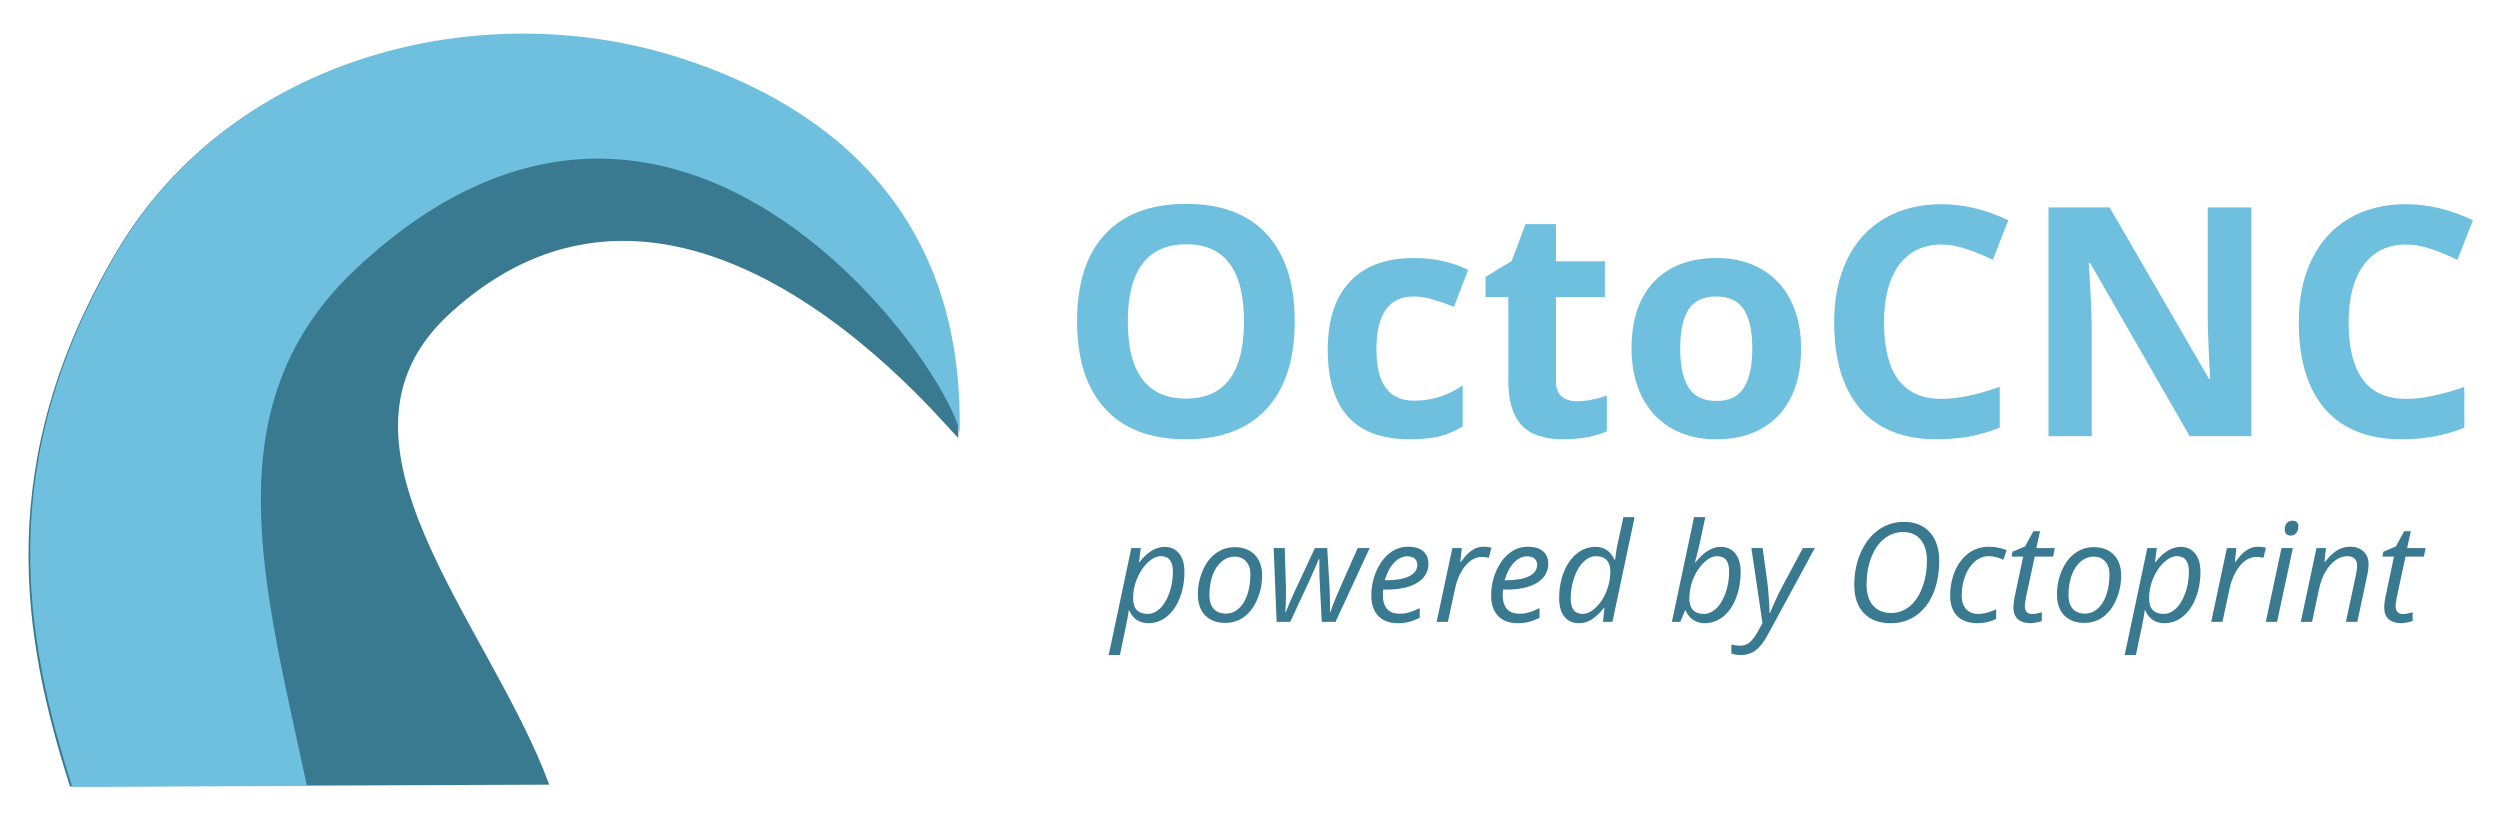
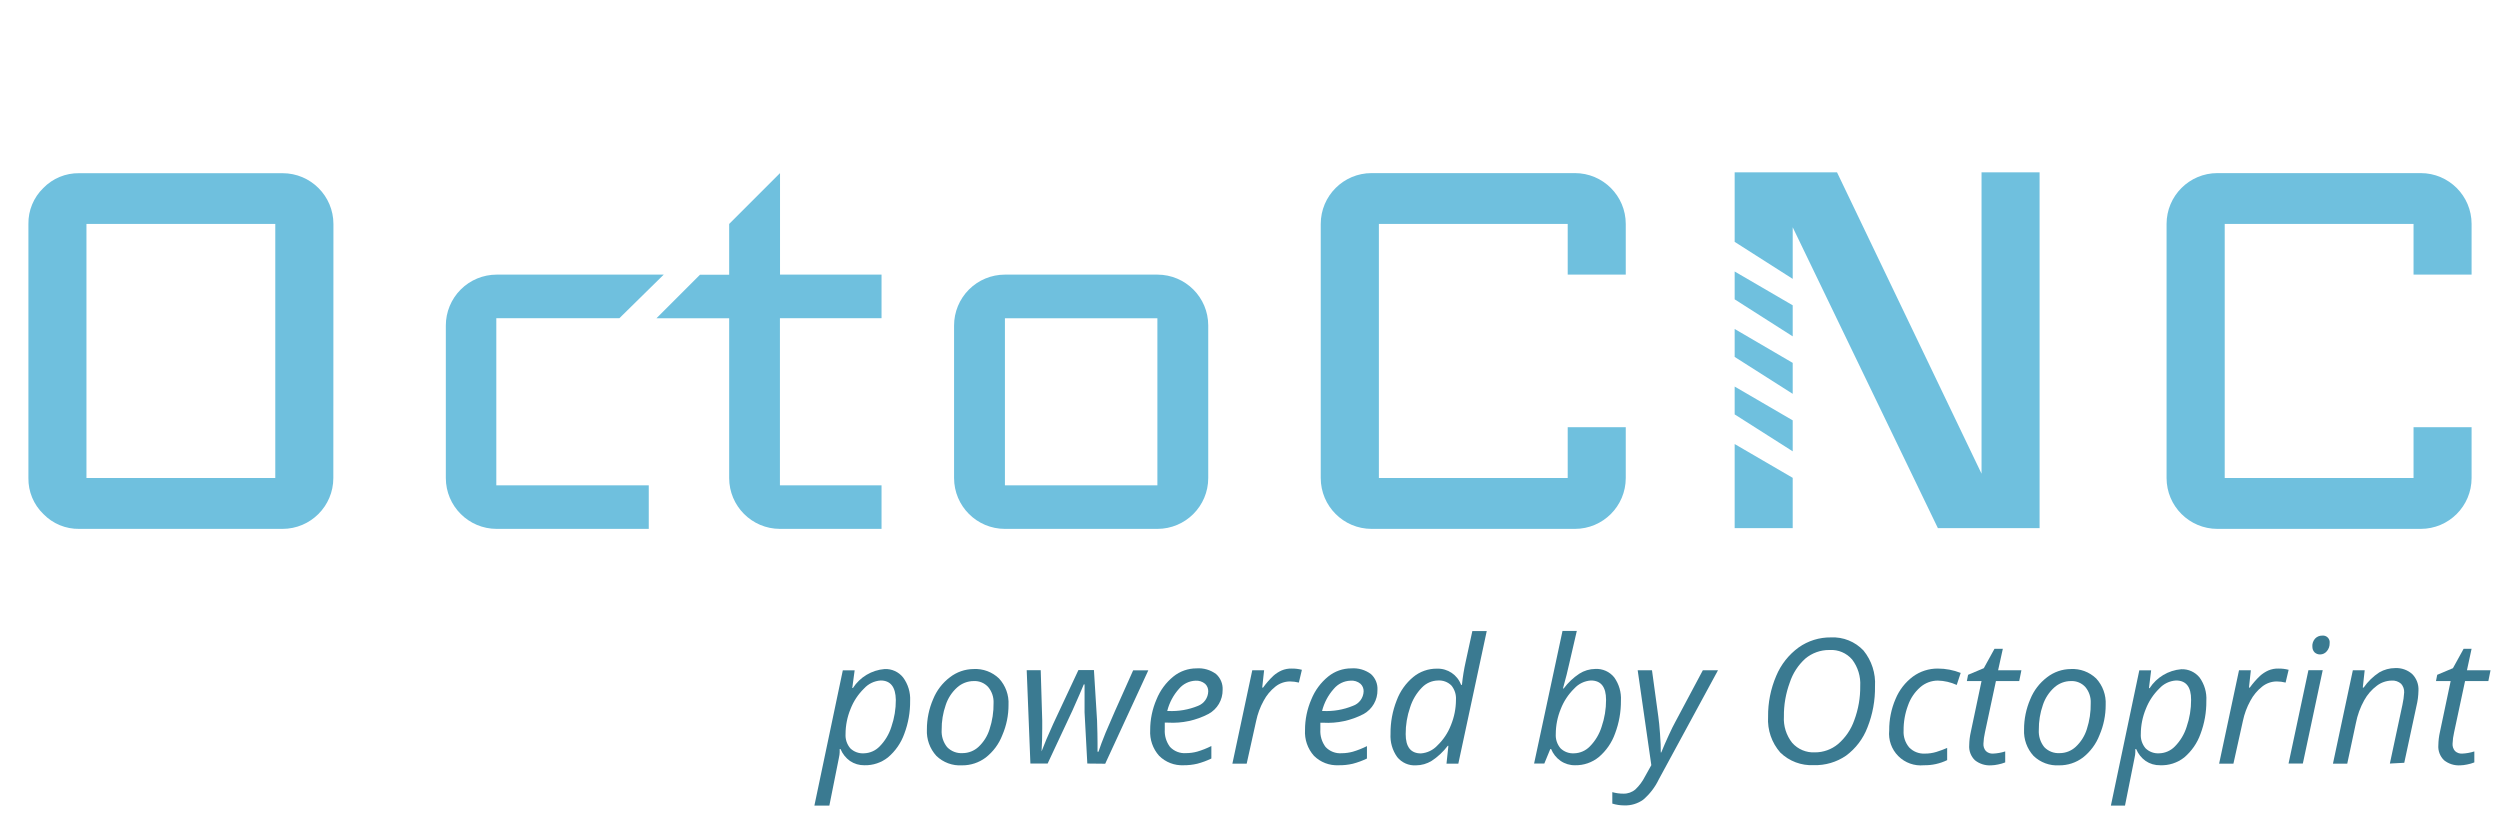
<svg xmlns="http://www.w3.org/2000/svg" viewBox="0 0 264 87">
  <g id="logo">
-     <text transform="translate(111.77 46.06)" font-size="33.83" fill="#6fc0de" font-family="OpenSans-Bold, Open Sans" font-weight="700">OctoCNC</text>
-     <text transform="translate(117.39 65.67)" font-size="14.56" fill="#3a7a91" font-family="OpenSans-Italic, Open Sans" font-style="italic">powered by Octoprint</text>
-     <path d="M47.4,33.21c25.38-23.43,53.78,13.63,53.79,13,.65-22.67-12.7-34.74-30-40.13-20.5-6.4-46.56-.2-58.8,20.37-13.31,22.38-10,41-5,56.6L58,82.86C51.62,65.61,32.92,46.57,47.4,33.21Z" fill="#3a7a91" />
-     <path d="M37.68,28.3C71.85-3.57,100.88,40,101.33,45.79c.52-22.47-12.78-34.46-30-39.83-20.5-6.4-46.56-.2-58.8,20.37C-.79,48.79,2.61,67.43,7.63,83.09L32.41,83C27.88,61.71,22.21,42.73,37.68,28.3Z" fill="#6fc0de" />
+     <path d="M91.29,80.81a2.64,2.64,0,0,1-1.53-.45,2.92,2.92,0,0,1-1-1.26h-.09l0,.34q0,.23-.09.63t-1,5H86l3-14.28h1.25L90,72.65h.07a4.42,4.42,0,0,1,3.35-2,2.36,2.36,0,0,1,1.94.88A3.81,3.81,0,0,1,96.11,74a9.55,9.55,0,0,1-.62,3.5,5.81,5.81,0,0,1-1.72,2.48A3.84,3.84,0,0,1,91.29,80.81ZM93,71.86a2.6,2.6,0,0,0-1.76.85,6.09,6.09,0,0,0-1.42,2.15,7,7,0,0,0-.53,2.65,2.12,2.12,0,0,0,.5,1.51,1.89,1.89,0,0,0,1.44.53,2.38,2.38,0,0,0,1.66-.73,5.11,5.11,0,0,0,1.24-2.07,8.62,8.62,0,0,0,.47-2.85Q94.56,71.86,93,71.86Z" fill="#3a7a91" />
+     <path d="M102.8,70.65a3.6,3.6,0,0,1,2.7,1,3.81,3.81,0,0,1,1,2.78,8,8,0,0,1-.65,3.19A5.51,5.51,0,0,1,104.09,80a4.1,4.1,0,0,1-2.5.82,3.58,3.58,0,0,1-2.71-1,3.84,3.84,0,0,1-1-2.78,8,8,0,0,1,.66-3.21,5.45,5.45,0,0,1,1.77-2.31A4.13,4.13,0,0,1,102.8,70.65Zm2.12,3.59a2.46,2.46,0,0,0-.56-1.68,1.92,1.92,0,0,0-1.52-.64,2.63,2.63,0,0,0-1.76.67,4.28,4.28,0,0,0-1.21,1.85,7.7,7.7,0,0,0-.43,2.63,2.65,2.65,0,0,0,.57,1.82,2.08,2.08,0,0,0,1.64.64,2.48,2.48,0,0,0,1.68-.66A4.29,4.29,0,0,0,104.5,77,8.44,8.44,0,0,0,104.92,74.24Z" fill="#3a7a91" />
+     <path d="M114.82,80.63l-.29-5.41q0-.85,0-1.55v-1.4h-.08L114,73.33l-.75,1.7-2.62,5.6h-1.82l-.39-9.86h1.48l.16,5.34v.79q0,1.32-.07,2.42H110q.42-1.12,1.23-2.9l2.65-5.66h1.64l.33,5.34q.05,1.51.05,2.36V79l0,.38H116q.25-.77.75-2t2.91-6.59h1.6l-4.55,9.86Z" fill="#3a7a91" />
+     <path d="M125,80.81a3.44,3.44,0,0,1-2.6-1,3.75,3.75,0,0,1-.94-2.72,8.09,8.09,0,0,1,.67-3.24,6,6,0,0,1,1.78-2.41,3.87,3.87,0,0,1,2.44-.86,3.09,3.09,0,0,1,2.07.6,2.09,2.09,0,0,1,.69,1.67,2.85,2.85,0,0,1-1.49,2.54,8.18,8.18,0,0,1-4.27.92H123l0,.72a2.78,2.78,0,0,0,.55,1.84,2.11,2.11,0,0,0,1.71.66,4.47,4.47,0,0,0,1.17-.16,9,9,0,0,0,1.49-.59V80.1a8.14,8.14,0,0,1-1.49.55A6.08,6.08,0,0,1,125,80.81Zm1.25-8.93a2.4,2.4,0,0,0-1.74.85,5.52,5.52,0,0,0-1.25,2.35h.11a7.35,7.35,0,0,0,3.14-.54A1.68,1.68,0,0,0,127.59,73a1.05,1.05,0,0,0-.33-.79A1.45,1.45,0,0,0,126.23,71.88Z" fill="#3a7a91" />
+     <path d="M136.4,70.6a4.1,4.1,0,0,1,1.08.13l-.32,1.35a4,4,0,0,0-.94-.12,2.5,2.5,0,0,0-1.53.54,4.72,4.72,0,0,0-1.25,1.5,7.62,7.62,0,0,0-.79,2.13l-1,4.51h-1.51l2.1-9.86h1.25l-.2,1.83h.09a8.87,8.87,0,0,1,1.07-1.23,3.38,3.38,0,0,1,.89-.58A2.55,2.55,0,0,1,136.4,70.6Z" fill="#3a7a91" />
+     <path d="M141.35,80.81a3.44,3.44,0,0,1-2.6-1,3.75,3.75,0,0,1-.94-2.72,8.09,8.09,0,0,1,.67-3.24,6,6,0,0,1,1.78-2.41,3.86,3.86,0,0,1,2.44-.86,3.09,3.09,0,0,1,2.07.6,2.09,2.09,0,0,1,.69,1.67A2.85,2.85,0,0,1,144,75.4a8.18,8.18,0,0,1-4.27.92h-.3l0,.72a2.78,2.78,0,0,0,.55,1.84,2.11,2.11,0,0,0,1.71.66,4.48,4.48,0,0,0,1.17-.16,9,9,0,0,0,1.49-.59V80.1a8.13,8.13,0,0,1-1.49.55A6.08,6.08,0,0,1,141.35,80.81Zm1.25-8.93a2.4,2.4,0,0,0-1.74.85,5.53,5.53,0,0,0-1.25,2.35h.11a7.35,7.35,0,0,0,3.14-.54A1.68,1.68,0,0,0,144,73a1.05,1.05,0,0,0-.33-.79A1.44,1.44,0,0,0,142.6,71.88Z" fill="#3a7a91" />
+     <path d="M151.76,70.61a2.62,2.62,0,0,1,2.53,1.71h.09a20.64,20.64,0,0,1,.4-2.46l.7-3.22H157l-3,14h-1.25l.2-1.88h-.07a6.74,6.74,0,0,1-1.7,1.59,3.18,3.18,0,0,1-1.64.47,2.36,2.36,0,0,1-2-.88,3.83,3.83,0,0,1-.7-2.45,9.32,9.32,0,0,1,.65-3.53,5.88,5.88,0,0,1,1.75-2.47A3.88,3.88,0,0,1,151.76,70.61Zm-1.71,8.95a2.62,2.62,0,0,0,1.74-.84,5.9,5.9,0,0,0,1.43-2.15,7.09,7.09,0,0,0,.53-2.67,2.16,2.16,0,0,0-.49-1.52,1.84,1.84,0,0,0-1.41-.52,2.4,2.4,0,0,0-1.69.74,5.21,5.21,0,0,0-1.25,2.09,8.49,8.49,0,0,0-.47,2.83Q148.44,79.56,150.05,79.56Z" fill="#3a7a91" />
+     <path d="M166.33,80.81a2.62,2.62,0,0,1-1.53-.46,2.81,2.81,0,0,1-1-1.25h-.09l-.63,1.53H162l3-14h1.51L165.73,70q-.25,1.16-.68,2.7h.08a6.57,6.57,0,0,1,1.65-1.56,3.17,3.17,0,0,1,1.68-.5,2.39,2.39,0,0,1,2,.89,3.83,3.83,0,0,1,.71,2.45,9.56,9.56,0,0,1-.62,3.48,5.82,5.82,0,0,1-1.72,2.49A3.84,3.84,0,0,1,166.33,80.81ZM168,71.86a2.6,2.6,0,0,0-1.76.85,6.1,6.1,0,0,0-1.42,2.15,7,7,0,0,0-.53,2.65,2.12,2.12,0,0,0,.5,1.51,1.89,1.89,0,0,0,1.44.53,2.38,2.38,0,0,0,1.66-.73,5.11,5.11,0,0,0,1.24-2.07,8.63,8.63,0,0,0,.47-2.85Q169.6,71.86,168,71.86Z" fill="#3a7a91" />
+     <path d="M172.94,70.78h1.51l.67,4.9q.09.62.18,1.83t.08,1.95h.05q.31-.78.78-1.8t.69-1.4l2.92-5.48h1.6L175.17,82.3a6.5,6.5,0,0,1-1.65,2.15,3.23,3.23,0,0,1-2,.6,4.27,4.27,0,0,1-1.26-.19V83.65a4.25,4.25,0,0,0,1.18.16,1.87,1.87,0,0,0,1.26-.45,4.91,4.91,0,0,0,1-1.34l.68-1.22Z" fill="#3a7a91" />
+     <path d="M198,72.47a11.24,11.24,0,0,1-.79,4.33,6.64,6.64,0,0,1-2.27,3,5.73,5.73,0,0,1-3.41,1A4.73,4.73,0,0,1,188,79.47a5.24,5.24,0,0,1-1.29-3.77,10.65,10.65,0,0,1,.86-4.33,7.08,7.08,0,0,1,2.37-3,5.76,5.76,0,0,1,3.4-1.06,4.43,4.43,0,0,1,3.45,1.39A5.46,5.46,0,0,1,198,72.47Zm-4.83-3.83a3.89,3.89,0,0,0-2.53.91A5.86,5.86,0,0,0,189,72.08a10,10,0,0,0-.62,3.58,4.09,4.09,0,0,0,.88,2.79,3,3,0,0,0,2.39,1,3.8,3.8,0,0,0,2.45-.88,5.84,5.84,0,0,0,1.71-2.51,10,10,0,0,0,.63-3.62,4.21,4.21,0,0,0-.85-2.79A2.9,2.9,0,0,0,193.21,68.64Z" fill="#3a7a91" />
+     <path d="M203.17,80.81a3.35,3.35,0,0,1-3.67-3.68,8.19,8.19,0,0,1,.67-3.32A5.63,5.63,0,0,1,202,71.45a4.39,4.39,0,0,1,2.64-.85,6.59,6.59,0,0,1,2.41.46l-.42,1.27a5.09,5.09,0,0,0-2-.46,2.82,2.82,0,0,0-1.84.69,4.52,4.52,0,0,0-1.3,1.92,7.37,7.37,0,0,0-.47,2.67,2.52,2.52,0,0,0,.6,1.79,2.15,2.15,0,0,0,1.65.64,4.07,4.07,0,0,0,1.22-.18,11.24,11.24,0,0,0,1.13-.42v1.29A5.4,5.4,0,0,1,203.17,80.81Z" fill="#3a7a91" />
+     <path d="M210.46,79.58a4.86,4.86,0,0,0,1.29-.23v1.16a4.12,4.12,0,0,1-.76.22,3.9,3.9,0,0,1-.72.09,2.5,2.5,0,0,1-1.72-.54,2,2,0,0,1-.6-1.6,6.55,6.55,0,0,1,.16-1.35l1.14-5.41h-1.55l.13-.66,1.66-.7,1.13-2.05h.88L211,70.78h2.46l-.23,1.14h-2.46l-1.16,5.43a6.42,6.42,0,0,0-.16,1.19,1.07,1.07,0,0,0,.26.77A1,1,0,0,0,210.46,79.58Z" fill="#3a7a91" />
+     <path d="M218.66,70.65a3.6,3.6,0,0,1,2.7,1,3.81,3.81,0,0,1,1,2.78,8,8,0,0,1-.65,3.19A5.51,5.51,0,0,1,219.95,80a4.09,4.09,0,0,1-2.5.82,3.58,3.58,0,0,1-2.71-1,3.84,3.84,0,0,1-1-2.78,8,8,0,0,1,.66-3.21,5.46,5.46,0,0,1,1.77-2.31A4.13,4.13,0,0,1,218.66,70.65Zm2.12,3.59a2.45,2.45,0,0,0-.56-1.68,1.92,1.92,0,0,0-1.52-.64,2.63,2.63,0,0,0-1.76.67,4.28,4.28,0,0,0-1.21,1.85,7.7,7.7,0,0,0-.43,2.63,2.65,2.65,0,0,0,.57,1.82,2.08,2.08,0,0,0,1.64.64,2.48,2.48,0,0,0,1.68-.66A4.29,4.29,0,0,0,220.37,77,8.46,8.46,0,0,0,220.78,74.24Z" fill="#3a7a91" />
+     <path d="M228.11,80.81a2.64,2.64,0,0,1-1.53-.45,2.92,2.92,0,0,1-1-1.26h-.09l0,.34q0,.23-.09.63t-1,5h-1.49l3-14.28h1.25l-.23,1.88h.07a4.42,4.42,0,0,1,3.34-2,2.37,2.37,0,0,1,1.94.88,3.81,3.81,0,0,1,.71,2.46,9.57,9.57,0,0,1-.62,3.5,5.81,5.81,0,0,1-1.72,2.48A3.85,3.85,0,0,1,228.11,80.81Zm1.67-8.95a2.6,2.6,0,0,0-1.76.85,6.1,6.1,0,0,0-1.42,2.15,7,7,0,0,0-.53,2.65,2.12,2.12,0,0,0,.5,1.51,1.89,1.89,0,0,0,1.44.53,2.38,2.38,0,0,0,1.66-.73,5.11,5.11,0,0,0,1.24-2.07,8.63,8.63,0,0,0,.47-2.85Q231.39,71.86,229.79,71.86Z" fill="#3a7a91" />
+     <path d="M240.6,70.6a4.1,4.1,0,0,1,1.08.13l-.32,1.35a4,4,0,0,0-.94-.12,2.49,2.49,0,0,0-1.53.54,4.71,4.71,0,0,0-1.25,1.5,7.61,7.61,0,0,0-.79,2.13l-1,4.51h-1.51l2.1-9.86h1.25l-.2,1.83h.09a8.83,8.83,0,0,1,1.07-1.23,3.38,3.38,0,0,1,.89-.58A2.55,2.55,0,0,1,240.6,70.6Z" fill="#3a7a91" />
+     <path d="M243.18,80.63h-1.51l2.1-9.86h1.51Zm1-12.37a1.18,1.18,0,0,1,.29-.82,1,1,0,0,1,.75-.32.71.71,0,0,1,.79.81,1.22,1.22,0,0,1-.3.84.91.91,0,0,1-.7.34.83.83,0,0,1-.59-.22A.82.82,0,0,1,244.19,68.26Z" fill="#3a7a91" />
+     <path d="M252.37,80.63l1.33-6.22a8.19,8.19,0,0,0,.18-1.29,1.28,1.28,0,0,0-.32-.91,1.34,1.34,0,0,0-1-.34,2.66,2.66,0,0,0-1.56.54,4.8,4.8,0,0,0-1.34,1.54,8.11,8.11,0,0,0-.88,2.42l-.91,4.27h-1.51l2.1-9.86h1.25l-.2,1.83h.09A6,6,0,0,1,251.26,71a3.35,3.35,0,0,1,1.67-.45,2.52,2.52,0,0,1,1.8.63,2.29,2.29,0,0,1,.66,1.75,7.39,7.39,0,0,1-.21,1.62l-1.29,6Z" fill="#3a7a91" />
+     <path d="M260,79.58a4.86,4.86,0,0,0,1.29-.23v1.16a4.12,4.12,0,0,1-.76.22,3.9,3.9,0,0,1-.72.09,2.5,2.5,0,0,1-1.72-.54,2,2,0,0,1-.6-1.6,6.55,6.55,0,0,1,.16-1.35l1.14-5.41h-1.55l.13-.66,1.66-.7,1.13-2.05H261l-.49,2.27H263l-.23,1.14h-2.46l-1.16,5.43a6.42,6.42,0,0,0-.16,1.19,1.07,1.07,0,0,0,.26.77A1,1,0,0,0,260,79.58Z" fill="#3a7a91" />
+     <path d="M35.2,50.48a5.37,5.37,0,0,1-5.37,5.37H8.37a5.16,5.16,0,0,1-3.79-1.57A5.17,5.17,0,0,1,3,50.48V23.65a5.17,5.17,0,0,1,1.57-3.79,5.17,5.17,0,0,1,3.79-1.57H29.84a5.37,5.37,0,0,1,5.37,5.37Zm-6.13,0V23.65H9.13V50.48Z" fill="#6fc0de" />
+     <path d="M70.09,29l-4.68,4.6h-13V51.25h16.1v4.6H52.45a5.37,5.37,0,0,1-5.37-5.37V34.38A5.37,5.37,0,0,1,52.45,29Z" fill="#6fc0de" />
+     <path d="M93.09,55.85H82.36A5.37,5.37,0,0,1,77,50.48V33.61H69.32l4.6-4.6H77V23.65l5.37-5.37V29H93.09v4.6H82.36V51.25H93.09Z" fill="#6fc0de" />
+     <path d="M127.59,50.48a5.37,5.37,0,0,1-5.37,5.37h-16.1a5.37,5.37,0,0,1-5.37-5.37V34.38A5.37,5.37,0,0,1,106.12,29h16.1a5.37,5.37,0,0,1,5.37,5.37Zm-5.37.77V33.61h-16.1V51.25Z" fill="#6fc0de" />
+     <path d="M171.68,50.48a5.37,5.37,0,0,1-5.37,5.37H144.84a5.37,5.37,0,0,1-5.37-5.37V23.65a5.37,5.37,0,0,1,5.37-5.37h21.47a5.37,5.37,0,0,1,5.37,5.37V29h-6.13V23.65H145.61V50.48h19.94V45.11h6.13Z" fill="#6fc0de" />
+     <path d="M261,50.48a5.37,5.37,0,0,1-5.37,5.37H234.16a5.37,5.37,0,0,1-5.37-5.37V23.65a5.37,5.37,0,0,1,5.37-5.37h21.47A5.37,5.37,0,0,1,261,23.65V29h-6.13V23.65H234.93V50.48h19.94V45.11H261Z" fill="#6fc0de" />
+     <polygon points="183.18 55.77 189.31 55.77 189.31 50.46 183.18 46.89 183.18 55.77" fill="#6fc0de" />
+     <polygon points="183.18 43.76 189.31 47.66 189.31 44.39 183.18 40.82 183.18 43.76" fill="#6fc0de" />
+     <polygon points="183.18 37.69 189.31 41.59 189.31 38.32 183.18 34.74 183.18 37.69" fill="#6fc0de" />
+     <polygon points="183.18 31.61 189.31 35.52 189.31 32.24 183.18 28.67 183.18 31.61" fill="#6fc0de" />
+     <polygon points="209.25 18.2 209.25 46.19 209.25 50.02 193.99 18.2 183.18 18.2 183.18 25.54 189.31 29.45 189.31 27.79 189.31 24 204.64 55.77 215.38 55.77 215.38 18.2 209.25 18.2" fill="#6fc0de" />
  </g>
</svg>
